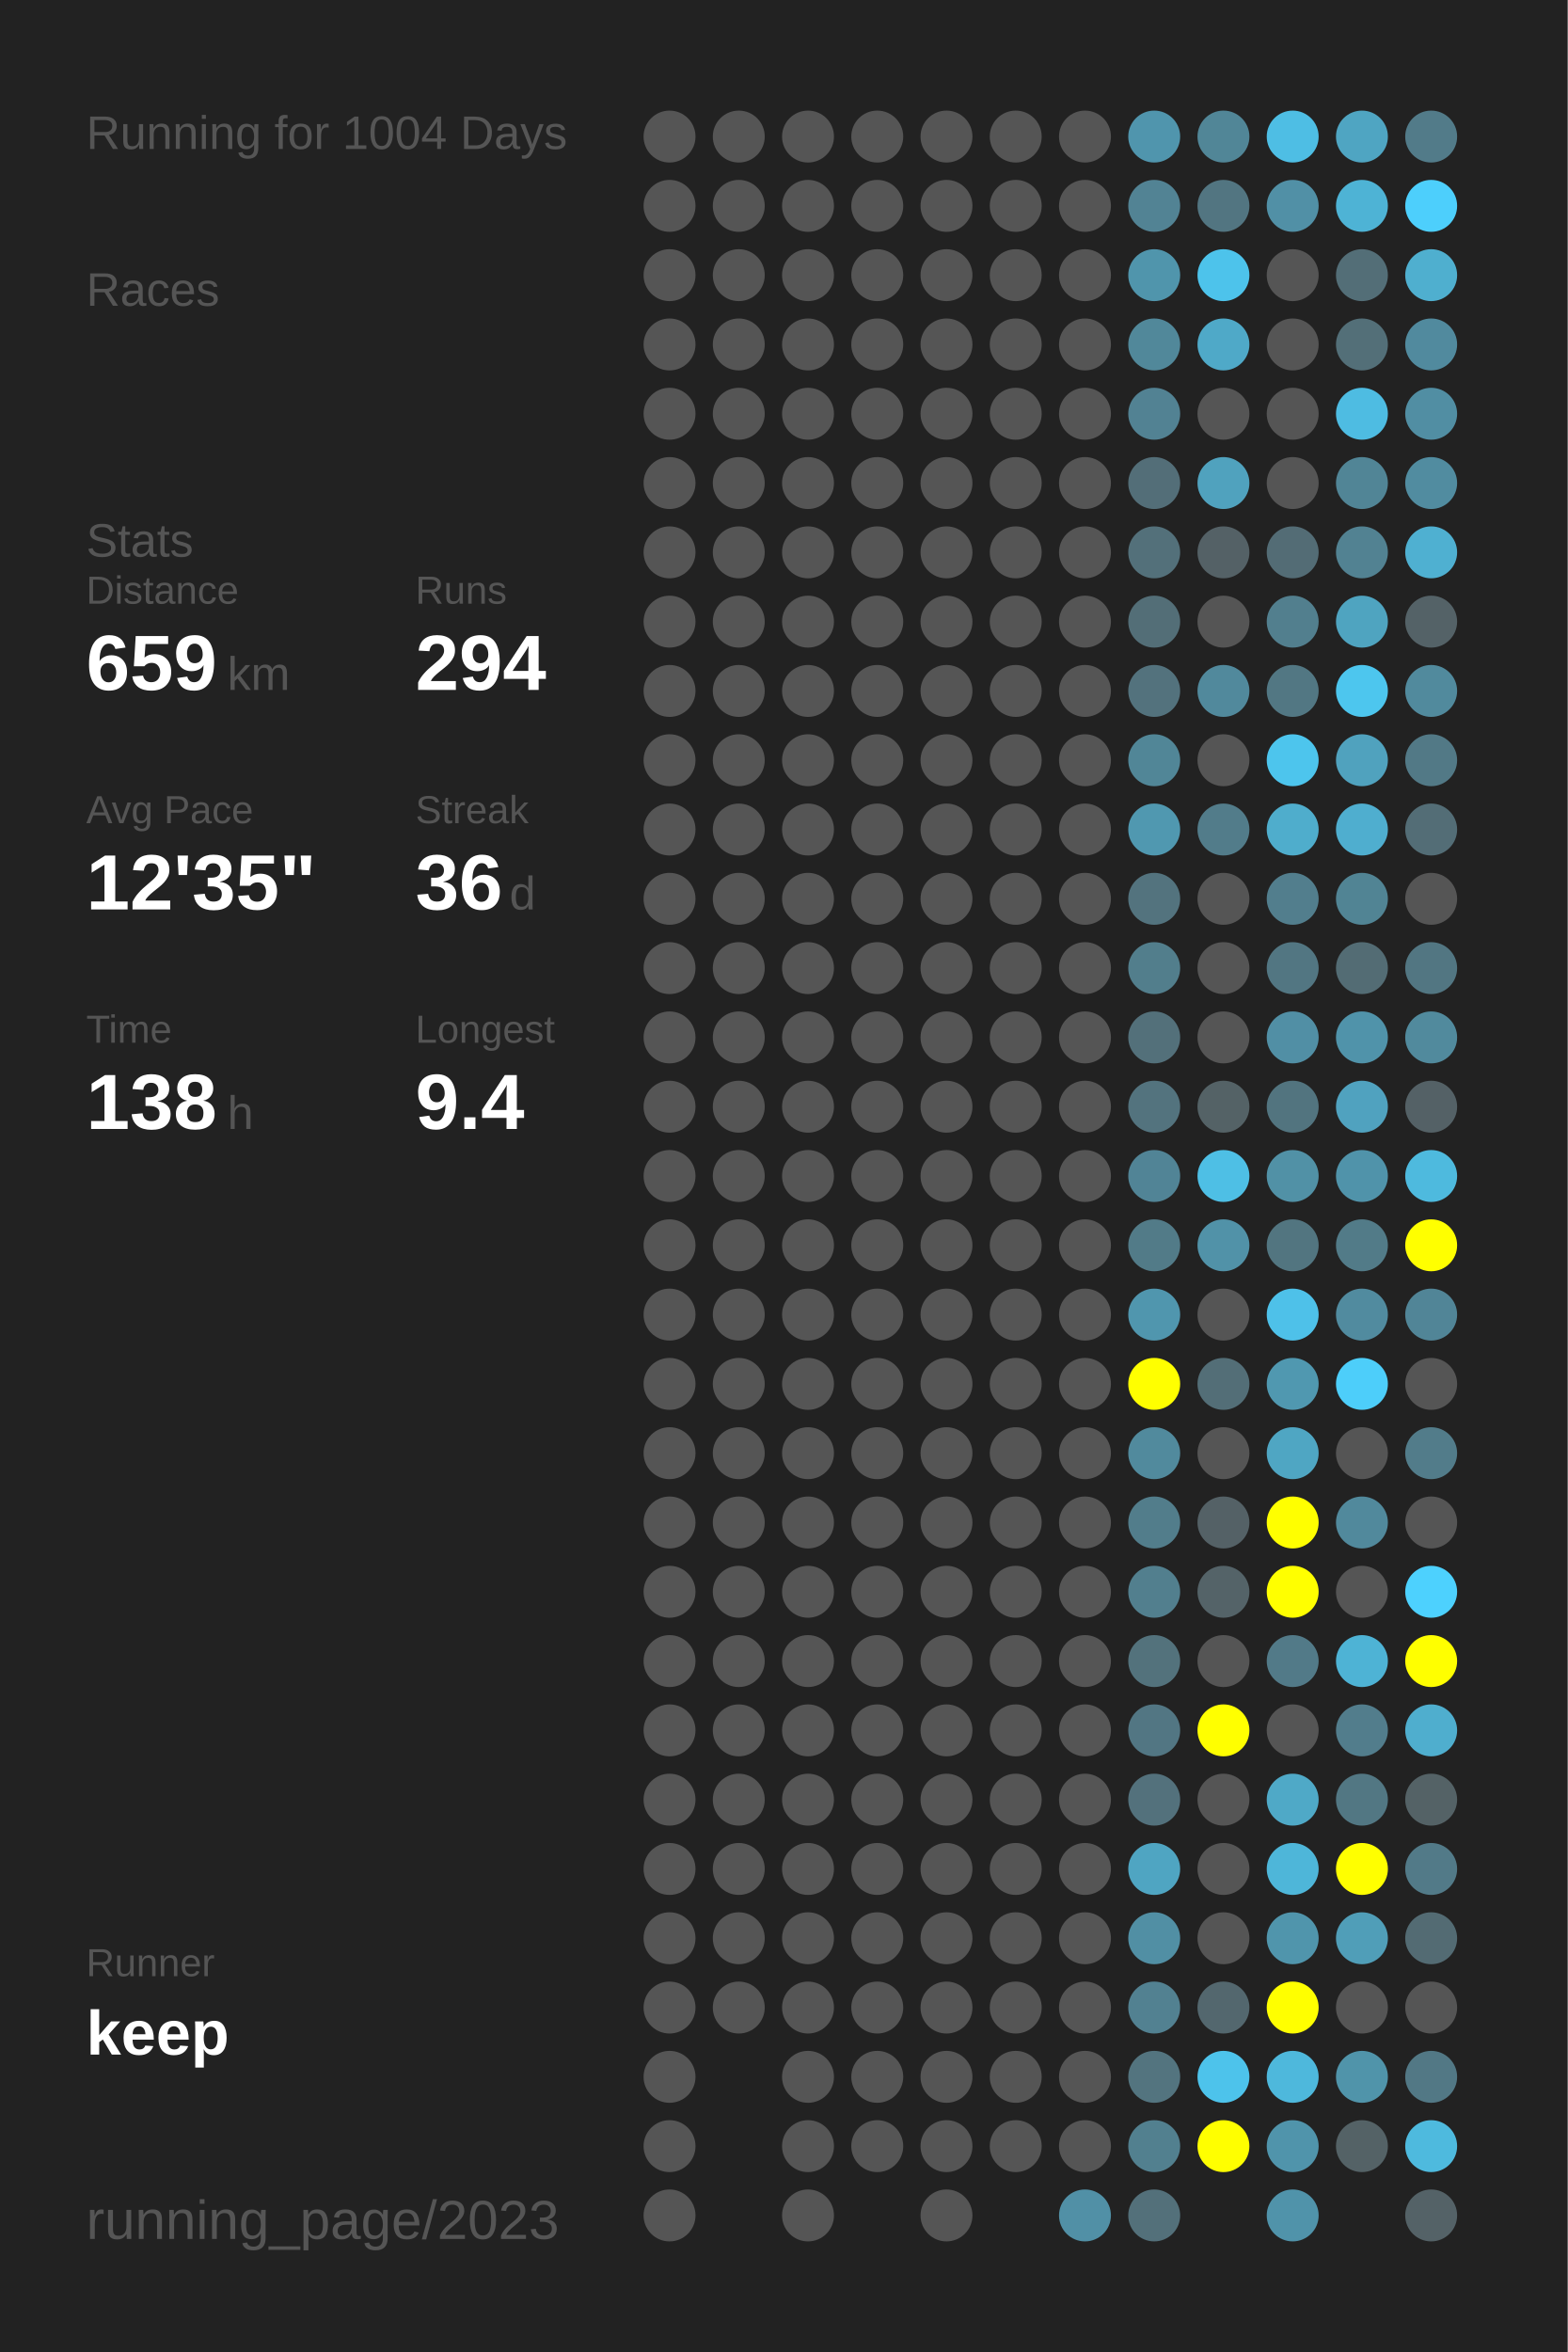
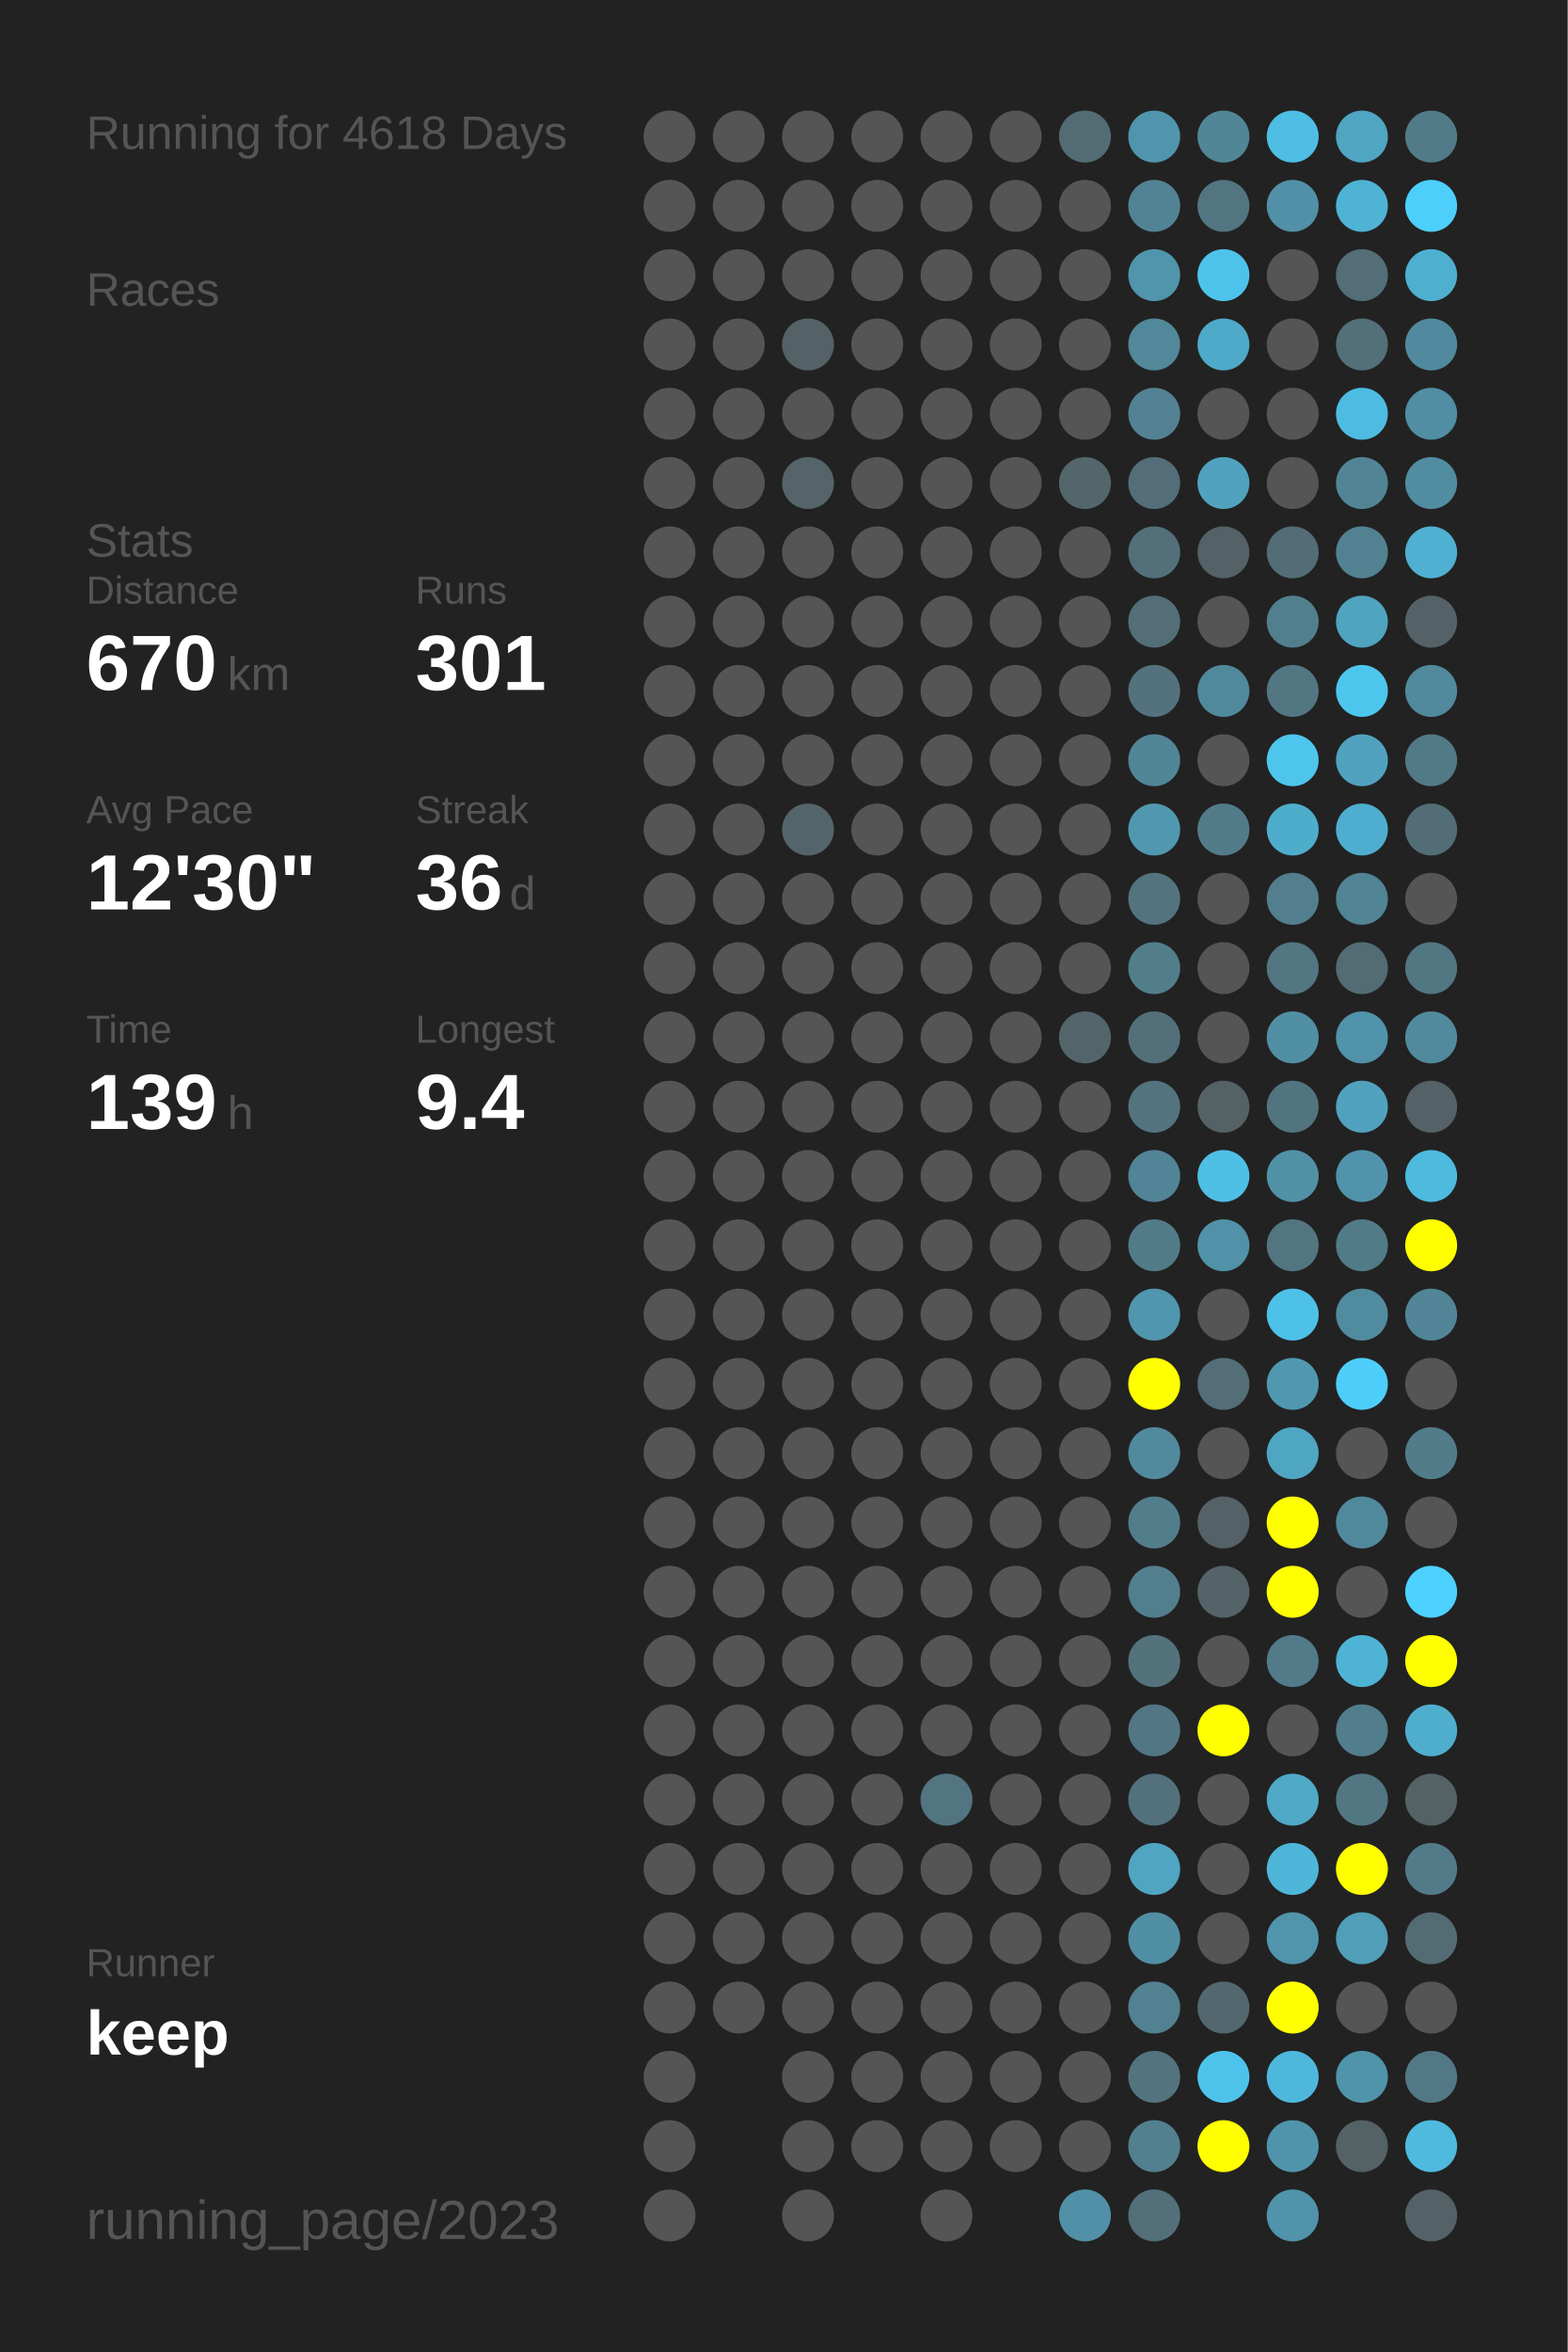
<svg xmlns="http://www.w3.org/2000/svg" baseProfile="full" height="300mm" version="1.1" viewBox="0,0,200,300" width="200mm">
  <defs />
  <rect fill="#222222" height="300" width="200" x="0" y="0" />
-   <text fill="#555555" style="font-size:6px; font-family:Arial;" x="11" y="19">Running for 1004 Days</text>
+   <text fill="#555555" style="font-size:6px; font-family:Arial;" x="11" y="19">Running for 4618 Days</text>
  <text fill="#555555" style="font-size:6px; font-family:Arial;" x="11" y="39">Races</text>
  <text fill="#555555" style="font-size:6px; font-family:Arial;" x="11" y="71">Stats</text>
  <text fill="#555555" style="font-size:5px; font-family:Arial;" x="11" y="77">Distance</text>
-   <text fill="#FFFFFF" style="font-size:10px; font-family:Arial; font-weight:bold;" x="11" y="88">659</text>
+   <text fill="#FFFFFF" style="font-size:10px; font-family:Arial; font-weight:bold;" x="11" y="88">670</text>
  <text fill="#555555" style="font-size:6px; font-family:Arial;" x="29" y="88">km</text>
  <text fill="#555555" style="font-size:5px; font-family:Arial;" x="53" y="77">Runs</text>
-   <text fill="#FFFFFF" style="font-size:10px; font-family:Arial; font-weight:bold;" x="53" y="88">294</text>
+   <text fill="#FFFFFF" style="font-size:10px; font-family:Arial; font-weight:bold;" x="53" y="88">301</text>
  <text fill="#555555" style="font-size:5px; font-family:Arial;" x="11" y="105">Avg Pace</text>
-   <text fill="#FFFFFF" style="font-size:10px; font-family:Arial; font-weight:bold;" x="11" y="116">12'35"</text>
+   <text fill="#FFFFFF" style="font-size:10px; font-family:Arial; font-weight:bold;" x="11" y="116">12'30"</text>
  <text fill="#555555" style="font-size:5px; font-family:Arial;" x="53" y="105">Streak</text>
  <text fill="#FFFFFF" style="font-size:10px; font-family:Arial; font-weight:bold;" x="53" y="116">36</text>
  <text fill="#555555" style="font-size:6px; font-family:Arial;" x="65" y="116">d</text>
  <text fill="#555555" style="font-size:5px; font-family:Arial;" x="11" y="133">Time</text>
-   <text fill="#FFFFFF" style="font-size:10px; font-family:Arial; font-weight:bold;" x="11" y="144">138</text>
+   <text fill="#FFFFFF" style="font-size:10px; font-family:Arial; font-weight:bold;" x="11" y="144">139</text>
  <text fill="#555555" style="font-size:6px; font-family:Arial;" x="29" y="144">h</text>
  <text fill="#555555" style="font-size:5px; font-family:Arial;" x="53" y="133">Longest</text>
  <text fill="#FFFFFF" style="font-size:10px; font-family:Arial; font-weight:bold;" x="53" y="144">9.4</text>
  <text fill="#555555" style="font-size:5px; font-family:Arial;" x="11" y="252.065">Runner</text>
  <text fill="#FFFFFF" style="font-size:8px; font-family:Arial; font-weight:bold;" x="11" y="262.065">keep</text>
  <text fill="#555555" style="font-size:7px; font-family:Arial;" x="11" y="285.581">running_page/2023</text>
  <circle cx="85.417" cy="17.419" fill="#555555" r="3.312" />
  <circle cx="85.417" cy="26.258" fill="#555555" r="3.312" />
  <circle cx="85.417" cy="35.097" fill="#555555" r="3.312" />
  <circle cx="85.417" cy="43.935" fill="#555555" r="3.312" />
  <circle cx="85.417" cy="52.774" fill="#555555" r="3.312" />
  <circle cx="85.417" cy="61.613" fill="#555555" r="3.312" />
  <circle cx="85.417" cy="70.452" fill="#555555" r="3.312" />
  <circle cx="85.417" cy="79.29" fill="#555555" r="3.312" />
  <circle cx="85.417" cy="88.129" fill="#555555" r="3.312" />
  <circle cx="85.417" cy="96.968" fill="#555555" r="3.312" />
  <circle cx="85.417" cy="105.806" fill="#555555" r="3.312" />
  <circle cx="85.417" cy="114.645" fill="#555555" r="3.312" />
  <circle cx="85.417" cy="123.484" fill="#555555" r="3.312" />
  <circle cx="85.417" cy="132.323" fill="#555555" r="3.312" />
  <circle cx="85.417" cy="141.161" fill="#555555" r="3.312" />
  <circle cx="85.417" cy="150" fill="#555555" r="3.312" />
  <circle cx="85.417" cy="158.839" fill="#555555" r="3.312" />
  <circle cx="85.417" cy="167.677" fill="#555555" r="3.312" />
  <circle cx="85.417" cy="176.516" fill="#555555" r="3.312" />
  <circle cx="85.417" cy="185.355" fill="#555555" r="3.312" />
  <circle cx="85.417" cy="194.194" fill="#555555" r="3.312" />
  <circle cx="85.417" cy="203.032" fill="#555555" r="3.312" />
  <circle cx="85.417" cy="211.871" fill="#555555" r="3.312" />
  <circle cx="85.417" cy="220.71" fill="#555555" r="3.312" />
  <circle cx="85.417" cy="229.548" fill="#555555" r="3.312" />
  <circle cx="85.417" cy="238.387" fill="#555555" r="3.312" />
  <circle cx="85.417" cy="247.226" fill="#555555" r="3.312" />
  <circle cx="85.417" cy="256.065" fill="#555555" r="3.312" />
  <circle cx="85.417" cy="264.903" fill="#555555" r="3.312" />
  <circle cx="85.417" cy="273.742" fill="#555555" r="3.312" />
  <circle cx="85.417" cy="282.581" fill="#555555" r="3.312" />
  <circle cx="94.25" cy="17.419" fill="#555555" r="3.312" />
  <circle cx="94.25" cy="26.258" fill="#555555" r="3.312" />
  <circle cx="94.25" cy="35.097" fill="#555555" r="3.312" />
  <circle cx="94.25" cy="43.935" fill="#555555" r="3.312" />
  <circle cx="94.25" cy="52.774" fill="#555555" r="3.312" />
  <circle cx="94.25" cy="61.613" fill="#555555" r="3.312" />
  <circle cx="94.25" cy="70.452" fill="#555555" r="3.312" />
  <circle cx="94.25" cy="79.29" fill="#555555" r="3.312" />
  <circle cx="94.25" cy="88.129" fill="#555555" r="3.312" />
  <circle cx="94.25" cy="96.968" fill="#555555" r="3.312" />
  <circle cx="94.25" cy="105.806" fill="#555555" r="3.312" />
  <circle cx="94.25" cy="114.645" fill="#555555" r="3.312" />
  <circle cx="94.25" cy="123.484" fill="#555555" r="3.312" />
  <circle cx="94.25" cy="132.323" fill="#555555" r="3.312" />
  <circle cx="94.25" cy="141.161" fill="#555555" r="3.312" />
  <circle cx="94.25" cy="150" fill="#555555" r="3.312" />
  <circle cx="94.25" cy="158.839" fill="#555555" r="3.312" />
  <circle cx="94.25" cy="167.677" fill="#555555" r="3.312" />
  <circle cx="94.25" cy="176.516" fill="#555555" r="3.312" />
  <circle cx="94.25" cy="185.355" fill="#555555" r="3.312" />
  <circle cx="94.25" cy="194.194" fill="#555555" r="3.312" />
  <circle cx="94.25" cy="203.032" fill="#555555" r="3.312" />
  <circle cx="94.25" cy="211.871" fill="#555555" r="3.312" />
  <circle cx="94.25" cy="220.71" fill="#555555" r="3.312" />
  <circle cx="94.25" cy="229.548" fill="#555555" r="3.312" />
  <circle cx="94.25" cy="238.387" fill="#555555" r="3.312" />
  <circle cx="94.25" cy="247.226" fill="#555555" r="3.312" />
  <circle cx="94.25" cy="256.065" fill="#555555" r="3.312" />
  <circle cx="103.083" cy="17.419" fill="#555555" r="3.312" />
  <circle cx="103.083" cy="26.258" fill="#555555" r="3.312" />
  <circle cx="103.083" cy="35.097" fill="#555555" r="3.312" />
-   <circle cx="103.083" cy="43.935" fill="#555555" r="3.312" />
+   <circle cx="103.083" cy="43.935" fill="#546267" r="3.312" />
  <circle cx="103.083" cy="52.774" fill="#555555" r="3.312" />
-   <circle cx="103.083" cy="61.613" fill="#555555" r="3.312" />
+   <circle cx="103.083" cy="61.613" fill="#546469" r="3.312" />
  <circle cx="103.083" cy="70.452" fill="#555555" r="3.312" />
  <circle cx="103.083" cy="79.29" fill="#555555" r="3.312" />
  <circle cx="103.083" cy="88.129" fill="#555555" r="3.312" />
  <circle cx="103.083" cy="96.968" fill="#555555" r="3.312" />
-   <circle cx="103.083" cy="105.806" fill="#555555" r="3.312" />
+   <circle cx="103.083" cy="105.806" fill="#53646a" r="3.312" />
  <circle cx="103.083" cy="114.645" fill="#555555" r="3.312" />
  <circle cx="103.083" cy="123.484" fill="#555555" r="3.312" />
  <circle cx="103.083" cy="132.323" fill="#555555" r="3.312" />
  <circle cx="103.083" cy="141.161" fill="#555555" r="3.312" />
  <circle cx="103.083" cy="150" fill="#555555" r="3.312" />
  <circle cx="103.083" cy="158.839" fill="#555555" r="3.312" />
  <circle cx="103.083" cy="167.677" fill="#555555" r="3.312" />
  <circle cx="103.083" cy="176.516" fill="#555555" r="3.312" />
  <circle cx="103.083" cy="185.355" fill="#555555" r="3.312" />
  <circle cx="103.083" cy="194.194" fill="#555555" r="3.312" />
  <circle cx="103.083" cy="203.032" fill="#555555" r="3.312" />
  <circle cx="103.083" cy="211.871" fill="#555555" r="3.312" />
  <circle cx="103.083" cy="220.71" fill="#555555" r="3.312" />
  <circle cx="103.083" cy="229.548" fill="#555555" r="3.312" />
  <circle cx="103.083" cy="238.387" fill="#555555" r="3.312" />
  <circle cx="103.083" cy="247.226" fill="#555555" r="3.312" />
  <circle cx="103.083" cy="256.065" fill="#555555" r="3.312" />
  <circle cx="103.083" cy="264.903" fill="#555555" r="3.312" />
  <circle cx="103.083" cy="273.742" fill="#555555" r="3.312" />
  <circle cx="103.083" cy="282.581" fill="#555555" r="3.312" />
  <circle cx="111.917" cy="17.419" fill="#555555" r="3.312" />
  <circle cx="111.917" cy="26.258" fill="#555555" r="3.312" />
  <circle cx="111.917" cy="35.097" fill="#555555" r="3.312" />
  <circle cx="111.917" cy="43.935" fill="#555555" r="3.312" />
  <circle cx="111.917" cy="52.774" fill="#555555" r="3.312" />
  <circle cx="111.917" cy="61.613" fill="#555555" r="3.312" />
  <circle cx="111.917" cy="70.452" fill="#555555" r="3.312" />
  <circle cx="111.917" cy="79.29" fill="#555555" r="3.312" />
  <circle cx="111.917" cy="88.129" fill="#555555" r="3.312" />
  <circle cx="111.917" cy="96.968" fill="#555555" r="3.312" />
  <circle cx="111.917" cy="105.806" fill="#555555" r="3.312" />
  <circle cx="111.917" cy="114.645" fill="#555555" r="3.312" />
  <circle cx="111.917" cy="123.484" fill="#555555" r="3.312" />
  <circle cx="111.917" cy="132.323" fill="#555555" r="3.312" />
  <circle cx="111.917" cy="141.161" fill="#555555" r="3.312" />
  <circle cx="111.917" cy="150" fill="#555555" r="3.312" />
  <circle cx="111.917" cy="158.839" fill="#555555" r="3.312" />
  <circle cx="111.917" cy="167.677" fill="#555555" r="3.312" />
  <circle cx="111.917" cy="176.516" fill="#555555" r="3.312" />
  <circle cx="111.917" cy="185.355" fill="#555555" r="3.312" />
  <circle cx="111.917" cy="194.194" fill="#555555" r="3.312" />
  <circle cx="111.917" cy="203.032" fill="#555555" r="3.312" />
  <circle cx="111.917" cy="211.871" fill="#555555" r="3.312" />
  <circle cx="111.917" cy="220.71" fill="#555555" r="3.312" />
  <circle cx="111.917" cy="229.548" fill="#555555" r="3.312" />
  <circle cx="111.917" cy="238.387" fill="#555555" r="3.312" />
  <circle cx="111.917" cy="247.226" fill="#555555" r="3.312" />
  <circle cx="111.917" cy="256.065" fill="#555555" r="3.312" />
  <circle cx="111.917" cy="264.903" fill="#555555" r="3.312" />
  <circle cx="111.917" cy="273.742" fill="#555555" r="3.312" />
  <circle cx="120.75" cy="17.419" fill="#555555" r="3.312" />
  <circle cx="120.75" cy="26.258" fill="#555555" r="3.312" />
  <circle cx="120.75" cy="35.097" fill="#555555" r="3.312" />
  <circle cx="120.75" cy="43.935" fill="#555555" r="3.312" />
  <circle cx="120.75" cy="52.774" fill="#555555" r="3.312" />
  <circle cx="120.75" cy="61.613" fill="#555555" r="3.312" />
  <circle cx="120.75" cy="70.452" fill="#555555" r="3.312" />
  <circle cx="120.75" cy="79.29" fill="#555555" r="3.312" />
  <circle cx="120.75" cy="88.129" fill="#555555" r="3.312" />
  <circle cx="120.75" cy="96.968" fill="#555555" r="3.312" />
  <circle cx="120.75" cy="105.806" fill="#555555" r="3.312" />
  <circle cx="120.75" cy="114.645" fill="#555555" r="3.312" />
  <circle cx="120.75" cy="123.484" fill="#555555" r="3.312" />
  <circle cx="120.75" cy="132.323" fill="#555555" r="3.312" />
  <circle cx="120.75" cy="141.161" fill="#555555" r="3.312" />
  <circle cx="120.75" cy="150" fill="#555555" r="3.312" />
  <circle cx="120.75" cy="158.839" fill="#555555" r="3.312" />
  <circle cx="120.75" cy="167.677" fill="#555555" r="3.312" />
  <circle cx="120.75" cy="176.516" fill="#555555" r="3.312" />
  <circle cx="120.75" cy="185.355" fill="#555555" r="3.312" />
  <circle cx="120.75" cy="194.194" fill="#555555" r="3.312" />
  <circle cx="120.75" cy="203.032" fill="#555555" r="3.312" />
  <circle cx="120.75" cy="211.871" fill="#555555" r="3.312" />
  <circle cx="120.75" cy="220.71" fill="#555555" r="3.312" />
-   <circle cx="120.75" cy="229.548" fill="#555555" r="3.312" />
+   <circle cx="120.75" cy="229.548" fill="#527581" r="3.312" />
  <circle cx="120.75" cy="238.387" fill="#555555" r="3.312" />
  <circle cx="120.75" cy="247.226" fill="#555555" r="3.312" />
  <circle cx="120.75" cy="256.065" fill="#555555" r="3.312" />
  <circle cx="120.75" cy="264.903" fill="#555555" r="3.312" />
  <circle cx="120.75" cy="273.742" fill="#555555" r="3.312" />
  <circle cx="120.75" cy="282.581" fill="#555555" r="3.312" />
  <circle cx="129.583" cy="17.419" fill="#555555" r="3.312" />
  <circle cx="129.583" cy="26.258" fill="#555555" r="3.312" />
  <circle cx="129.583" cy="35.097" fill="#555555" r="3.312" />
  <circle cx="129.583" cy="43.935" fill="#555555" r="3.312" />
  <circle cx="129.583" cy="52.774" fill="#555555" r="3.312" />
  <circle cx="129.583" cy="61.613" fill="#555555" r="3.312" />
  <circle cx="129.583" cy="70.452" fill="#555555" r="3.312" />
  <circle cx="129.583" cy="79.29" fill="#555555" r="3.312" />
  <circle cx="129.583" cy="88.129" fill="#555555" r="3.312" />
  <circle cx="129.583" cy="96.968" fill="#555555" r="3.312" />
  <circle cx="129.583" cy="105.806" fill="#555555" r="3.312" />
  <circle cx="129.583" cy="114.645" fill="#555555" r="3.312" />
  <circle cx="129.583" cy="123.484" fill="#555555" r="3.312" />
  <circle cx="129.583" cy="132.323" fill="#555555" r="3.312" />
  <circle cx="129.583" cy="141.161" fill="#555555" r="3.312" />
  <circle cx="129.583" cy="150" fill="#555555" r="3.312" />
  <circle cx="129.583" cy="158.839" fill="#555555" r="3.312" />
  <circle cx="129.583" cy="167.677" fill="#555555" r="3.312" />
  <circle cx="129.583" cy="176.516" fill="#555555" r="3.312" />
  <circle cx="129.583" cy="185.355" fill="#555555" r="3.312" />
  <circle cx="129.583" cy="194.194" fill="#555555" r="3.312" />
  <circle cx="129.583" cy="203.032" fill="#555555" r="3.312" />
  <circle cx="129.583" cy="211.871" fill="#555555" r="3.312" />
  <circle cx="129.583" cy="220.71" fill="#555555" r="3.312" />
  <circle cx="129.583" cy="229.548" fill="#555555" r="3.312" />
  <circle cx="129.583" cy="238.387" fill="#555555" r="3.312" />
  <circle cx="129.583" cy="247.226" fill="#555555" r="3.312" />
  <circle cx="129.583" cy="256.065" fill="#555555" r="3.312" />
  <circle cx="129.583" cy="264.903" fill="#555555" r="3.312" />
  <circle cx="129.583" cy="273.742" fill="#555555" r="3.312" />
-   <circle cx="138.417" cy="17.419" fill="#555555" r="3.312" />
+   <circle cx="138.417" cy="17.419" fill="#536b73" r="3.312" />
  <circle cx="138.417" cy="26.258" fill="#555555" r="3.312" />
  <circle cx="138.417" cy="35.097" fill="#555555" r="3.312" />
  <circle cx="138.417" cy="43.935" fill="#555555" r="3.312" />
  <circle cx="138.417" cy="52.774" fill="#555555" r="3.312" />
-   <circle cx="138.417" cy="61.613" fill="#555555" r="3.312" />
+   <circle cx="138.417" cy="61.613" fill="#53666c" r="3.312" />
  <circle cx="138.417" cy="70.452" fill="#555555" r="3.312" />
  <circle cx="138.417" cy="79.29" fill="#555555" r="3.312" />
  <circle cx="138.417" cy="88.129" fill="#555555" r="3.312" />
  <circle cx="138.417" cy="96.968" fill="#555555" r="3.312" />
  <circle cx="138.417" cy="105.806" fill="#555555" r="3.312" />
  <circle cx="138.417" cy="114.645" fill="#555555" r="3.312" />
  <circle cx="138.417" cy="123.484" fill="#555555" r="3.312" />
-   <circle cx="138.417" cy="132.323" fill="#555555" r="3.312" />
+   <circle cx="138.417" cy="132.323" fill="#53656b" r="3.312" />
  <circle cx="138.417" cy="141.161" fill="#555555" r="3.312" />
  <circle cx="138.417" cy="150" fill="#555555" r="3.312" />
  <circle cx="138.417" cy="158.839" fill="#555555" r="3.312" />
  <circle cx="138.417" cy="167.677" fill="#555555" r="3.312" />
  <circle cx="138.417" cy="176.516" fill="#555555" r="3.312" />
  <circle cx="138.417" cy="185.355" fill="#555555" r="3.312" />
  <circle cx="138.417" cy="194.194" fill="#555555" r="3.312" />
  <circle cx="138.417" cy="203.032" fill="#555555" r="3.312" />
  <circle cx="138.417" cy="211.871" fill="#555555" r="3.312" />
  <circle cx="138.417" cy="220.71" fill="#555555" r="3.312" />
  <circle cx="138.417" cy="229.548" fill="#555555" r="3.312" />
  <circle cx="138.417" cy="238.387" fill="#555555" r="3.312" />
  <circle cx="138.417" cy="247.226" fill="#555555" r="3.312" />
  <circle cx="138.417" cy="256.065" fill="#555555" r="3.312" />
  <circle cx="138.417" cy="264.903" fill="#555555" r="3.312" />
  <circle cx="138.417" cy="273.742" fill="#555555" r="3.312" />
  <circle cx="138.417" cy="282.581" fill="#5190a6" r="3.312" />
  <circle cx="147.25" cy="17.419" fill="#5095ad" r="3.312" />
  <circle cx="147.25" cy="26.258" fill="#528394" r="3.312" />
  <circle cx="147.25" cy="35.097" fill="#5095ac" r="3.312" />
  <circle cx="147.25" cy="43.935" fill="#51889a" r="3.312" />
  <circle cx="147.25" cy="52.774" fill="#528293" r="3.312" />
  <circle cx="147.25" cy="61.613" fill="#536e78" r="3.312" />
  <circle cx="147.25" cy="70.452" fill="#53707a" r="3.312" />
  <circle cx="147.25" cy="79.29" fill="#536e77" r="3.312" />
  <circle cx="147.25" cy="88.129" fill="#53727d" r="3.312" />
  <circle cx="147.25" cy="96.968" fill="#518697" r="3.312" />
  <circle cx="147.25" cy="105.806" fill="#5098b0" r="3.312" />
  <circle cx="147.25" cy="114.645" fill="#53737e" r="3.312" />
  <circle cx="147.25" cy="123.484" fill="#527e8c" r="3.312" />
  <circle cx="147.25" cy="132.323" fill="#53707a" r="3.312" />
  <circle cx="147.25" cy="141.161" fill="#53737e" r="3.312" />
  <circle cx="147.25" cy="150" fill="#518496" r="3.312" />
  <circle cx="147.25" cy="158.839" fill="#527b88" r="3.312" />
  <circle cx="147.25" cy="167.677" fill="#5096ae" r="3.312" />
  <circle cx="147.25" cy="176.516" fill="#FFFF00" r="3.312" />
  <circle cx="147.25" cy="185.355" fill="#518a9d" r="3.312" />
  <circle cx="147.25" cy="194.194" fill="#527d8b" r="3.312" />
  <circle cx="147.25" cy="203.032" fill="#527f8e" r="3.312" />
  <circle cx="147.25" cy="211.871" fill="#53727c" r="3.312" />
  <circle cx="147.25" cy="220.71" fill="#527683" r="3.312" />
  <circle cx="147.25" cy="229.548" fill="#53717c" r="3.312" />
  <circle cx="147.25" cy="238.387" fill="#4fa5c2" r="3.312" />
  <circle cx="147.25" cy="247.226" fill="#518fa4" r="3.312" />
  <circle cx="147.25" cy="256.065" fill="#528191" r="3.312" />
  <circle cx="147.25" cy="264.903" fill="#53747f" r="3.312" />
  <circle cx="147.25" cy="273.742" fill="#52808f" r="3.312" />
  <circle cx="147.25" cy="282.581" fill="#53707a" r="3.312" />
  <circle cx="156.083" cy="17.419" fill="#518697" r="3.312" />
  <circle cx="156.083" cy="26.258" fill="#527581" r="3.312" />
  <circle cx="156.083" cy="35.097" fill="#4dc3eb" r="3.312" />
  <circle cx="156.083" cy="43.935" fill="#4fa9c8" r="3.312" />
  <circle cx="156.083" cy="52.774" fill="#555555" r="3.312" />
  <circle cx="156.083" cy="61.613" fill="#50a2be" r="3.312" />
  <circle cx="156.083" cy="70.452" fill="#546166" r="3.312" />
  <circle cx="156.083" cy="79.29" fill="#555555" r="3.312" />
  <circle cx="156.083" cy="88.129" fill="#51899c" r="3.312" />
  <circle cx="156.083" cy="96.968" fill="#555555" r="3.312" />
  <circle cx="156.083" cy="105.806" fill="#527c8a" r="3.312" />
  <circle cx="156.083" cy="114.645" fill="#555555" r="3.312" />
  <circle cx="156.083" cy="123.484" fill="#555555" r="3.312" />
  <circle cx="156.083" cy="132.323" fill="#555555" r="3.312" />
  <circle cx="156.083" cy="141.161" fill="#546266" r="3.312" />
  <circle cx="156.083" cy="150" fill="#4ebfe5" r="3.312" />
  <circle cx="156.083" cy="158.839" fill="#5192a8" r="3.312" />
  <circle cx="156.083" cy="167.677" fill="#555555" r="3.312" />
  <circle cx="156.083" cy="176.516" fill="#536e77" r="3.312" />
  <circle cx="156.083" cy="185.355" fill="#555555" r="3.312" />
  <circle cx="156.083" cy="194.194" fill="#546166" r="3.312" />
  <circle cx="156.083" cy="203.032" fill="#546368" r="3.312" />
  <circle cx="156.083" cy="211.871" fill="#555555" r="3.312" />
  <circle cx="156.083" cy="220.71" fill="#FFFF00" r="3.312" />
  <circle cx="156.083" cy="229.548" fill="#555555" r="3.312" />
  <circle cx="156.083" cy="238.387" fill="#555555" r="3.312" />
  <circle cx="156.083" cy="247.226" fill="#555555" r="3.312" />
  <circle cx="156.083" cy="256.065" fill="#53676e" r="3.312" />
  <circle cx="156.083" cy="264.903" fill="#4dc3eb" r="3.312" />
  <circle cx="156.083" cy="273.742" fill="#FFFF00" r="3.312" />
  <circle cx="164.917" cy="17.419" fill="#4ebee4" r="3.312" />
  <circle cx="164.917" cy="26.258" fill="#5190a6" r="3.312" />
  <circle cx="164.917" cy="35.097" fill="#555555" r="3.312" />
  <circle cx="164.917" cy="43.935" fill="#555555" r="3.312" />
  <circle cx="164.917" cy="52.774" fill="#555555" r="3.312" />
  <circle cx="164.917" cy="61.613" fill="#555555" r="3.312" />
  <circle cx="164.917" cy="70.452" fill="#536c75" r="3.312" />
  <circle cx="164.917" cy="79.29" fill="#527f8e" r="3.312" />
  <circle cx="164.917" cy="88.129" fill="#527783" r="3.312" />
  <circle cx="164.917" cy="96.968" fill="#4dc5ed" r="3.312" />
  <circle cx="164.917" cy="105.806" fill="#4fadcc" r="3.312" />
  <circle cx="164.917" cy="114.645" fill="#527e8d" r="3.312" />
  <circle cx="164.917" cy="123.484" fill="#527682" r="3.312" />
  <circle cx="164.917" cy="132.323" fill="#518fa5" r="3.312" />
  <circle cx="164.917" cy="141.161" fill="#52747f" r="3.312" />
  <circle cx="164.917" cy="150" fill="#5191a6" r="3.312" />
  <circle cx="164.917" cy="158.839" fill="#527580" r="3.312" />
  <circle cx="164.917" cy="167.677" fill="#4ec1e9" r="3.312" />
  <circle cx="164.917" cy="176.516" fill="#5098b0" r="3.312" />
  <circle cx="164.917" cy="185.355" fill="#4fa6c3" r="3.312" />
  <circle cx="164.917" cy="194.194" fill="#FFFF00" r="3.312" />
  <circle cx="164.917" cy="203.032" fill="#FFFF00" r="3.312" />
  <circle cx="164.917" cy="211.871" fill="#527a88" r="3.312" />
  <circle cx="164.917" cy="220.71" fill="#555555" r="3.312" />
  <circle cx="164.917" cy="229.548" fill="#4fa9c7" r="3.312" />
  <circle cx="164.917" cy="238.387" fill="#4eb6d9" r="3.312" />
  <circle cx="164.917" cy="247.226" fill="#5095ac" r="3.312" />
  <circle cx="164.917" cy="256.065" fill="#FFFF00" r="3.312" />
  <circle cx="164.917" cy="264.903" fill="#4eb8dc" r="3.312" />
  <circle cx="164.917" cy="273.742" fill="#5094ab" r="3.312" />
  <circle cx="164.917" cy="282.581" fill="#5093aa" r="3.312" />
  <circle cx="173.75" cy="17.419" fill="#4fa5c2" r="3.312" />
  <circle cx="173.75" cy="26.258" fill="#4eb3d5" r="3.312" />
  <circle cx="173.75" cy="35.097" fill="#536e77" r="3.312" />
  <circle cx="173.75" cy="43.935" fill="#536f78" r="3.312" />
  <circle cx="173.75" cy="52.774" fill="#4ebce2" r="3.312" />
  <circle cx="173.75" cy="61.613" fill="#518596" r="3.312" />
  <circle cx="173.75" cy="70.452" fill="#528292" r="3.312" />
  <circle cx="173.75" cy="79.29" fill="#4fa4c0" r="3.312" />
  <circle cx="173.75" cy="88.129" fill="#4dc6ee" r="3.312" />
  <circle cx="173.75" cy="96.968" fill="#50a2be" r="3.312" />
  <circle cx="173.75" cy="105.806" fill="#4faecf" r="3.312" />
  <circle cx="173.75" cy="114.645" fill="#518494" r="3.312" />
  <circle cx="173.75" cy="123.484" fill="#536c74" r="3.312" />
  <circle cx="173.75" cy="132.323" fill="#5093aa" r="3.312" />
  <circle cx="173.75" cy="141.161" fill="#50a2bf" r="3.312" />
  <circle cx="173.75" cy="150" fill="#5093aa" r="3.312" />
  <circle cx="173.75" cy="158.839" fill="#527b88" r="3.312" />
  <circle cx="173.75" cy="167.677" fill="#518b9f" r="3.312" />
  <circle cx="173.75" cy="176.516" fill="#4dcefa" r="3.312" />
  <circle cx="173.75" cy="185.355" fill="#555555" r="3.312" />
  <circle cx="173.75" cy="194.194" fill="#51899c" r="3.312" />
  <circle cx="173.75" cy="203.032" fill="#555555" r="3.312" />
  <circle cx="173.75" cy="211.871" fill="#4eb3d5" r="3.312" />
  <circle cx="173.75" cy="220.71" fill="#527d8c" r="3.312" />
  <circle cx="173.75" cy="229.548" fill="#527783" r="3.312" />
  <circle cx="173.75" cy="238.387" fill="#FFFF00" r="3.312" />
  <circle cx="173.75" cy="247.226" fill="#509eb8" r="3.312" />
  <circle cx="173.75" cy="256.065" fill="#555555" r="3.312" />
  <circle cx="173.75" cy="264.903" fill="#5094aa" r="3.312" />
  <circle cx="173.75" cy="273.742" fill="#546266" r="3.312" />
  <circle cx="182.583" cy="17.419" fill="#527b89" r="3.312" />
  <circle cx="182.583" cy="26.258" fill="#4dcffc" r="3.312" />
  <circle cx="182.583" cy="35.097" fill="#4fafcf" r="3.312" />
  <circle cx="182.583" cy="43.935" fill="#518a9e" r="3.312" />
  <circle cx="182.583" cy="52.774" fill="#518ea3" r="3.312" />
  <circle cx="182.583" cy="61.613" fill="#518ca0" r="3.312" />
  <circle cx="182.583" cy="70.452" fill="#4fb0d1" r="3.312" />
  <circle cx="182.583" cy="79.29" fill="#546267" r="3.312" />
  <circle cx="182.583" cy="88.129" fill="#518a9d" r="3.312" />
  <circle cx="182.583" cy="96.968" fill="#527986" r="3.312" />
  <circle cx="182.583" cy="105.806" fill="#536d76" r="3.312" />
  <circle cx="182.583" cy="114.645" fill="#555555" r="3.312" />
  <circle cx="182.583" cy="123.484" fill="#527682" r="3.312" />
  <circle cx="182.583" cy="132.323" fill="#518a9d" r="3.312" />
  <circle cx="182.583" cy="141.161" fill="#546166" r="3.312" />
  <circle cx="182.583" cy="150" fill="#4ebade" r="3.312" />
  <circle cx="182.583" cy="158.839" fill="#FFFF00" r="3.312" />
  <circle cx="182.583" cy="167.677" fill="#518597" r="3.312" />
  <circle cx="182.583" cy="176.516" fill="#555555" r="3.312" />
  <circle cx="182.583" cy="185.355" fill="#527c8a" r="3.312" />
  <circle cx="182.583" cy="194.194" fill="#555555" r="3.312" />
  <circle cx="182.583" cy="203.032" fill="#4dd1fe" r="3.312" />
  <circle cx="182.583" cy="211.871" fill="#FFFF00" r="3.312" />
  <circle cx="182.583" cy="220.71" fill="#4faece" r="3.312" />
  <circle cx="182.583" cy="229.548" fill="#546266" r="3.312" />
  <circle cx="182.583" cy="238.387" fill="#527a88" r="3.312" />
  <circle cx="182.583" cy="247.226" fill="#536b73" r="3.312" />
  <circle cx="182.583" cy="256.065" fill="#555555" r="3.312" />
  <circle cx="182.583" cy="264.903" fill="#527885" r="3.312" />
  <circle cx="182.583" cy="273.742" fill="#4ebade" r="3.312" />
  <circle cx="182.583" cy="282.581" fill="#546267" r="3.312" />
</svg>
